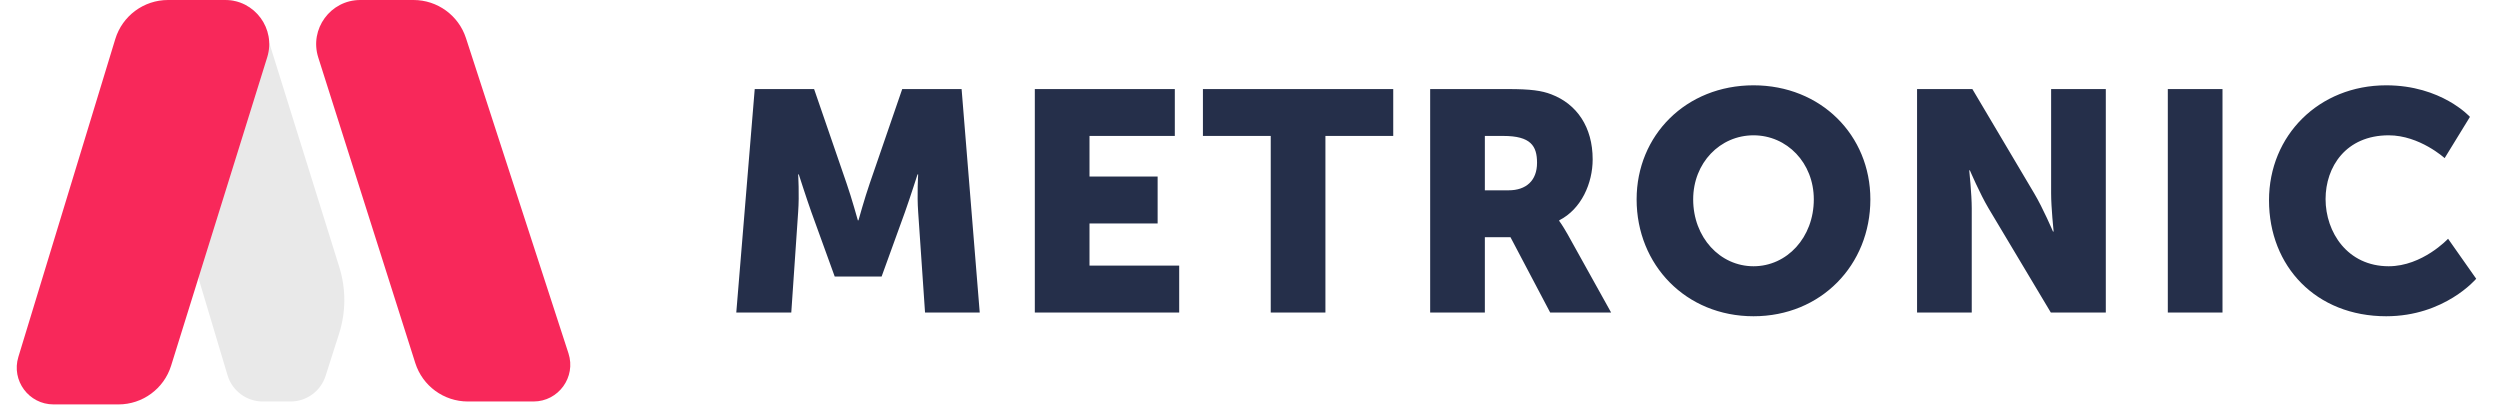
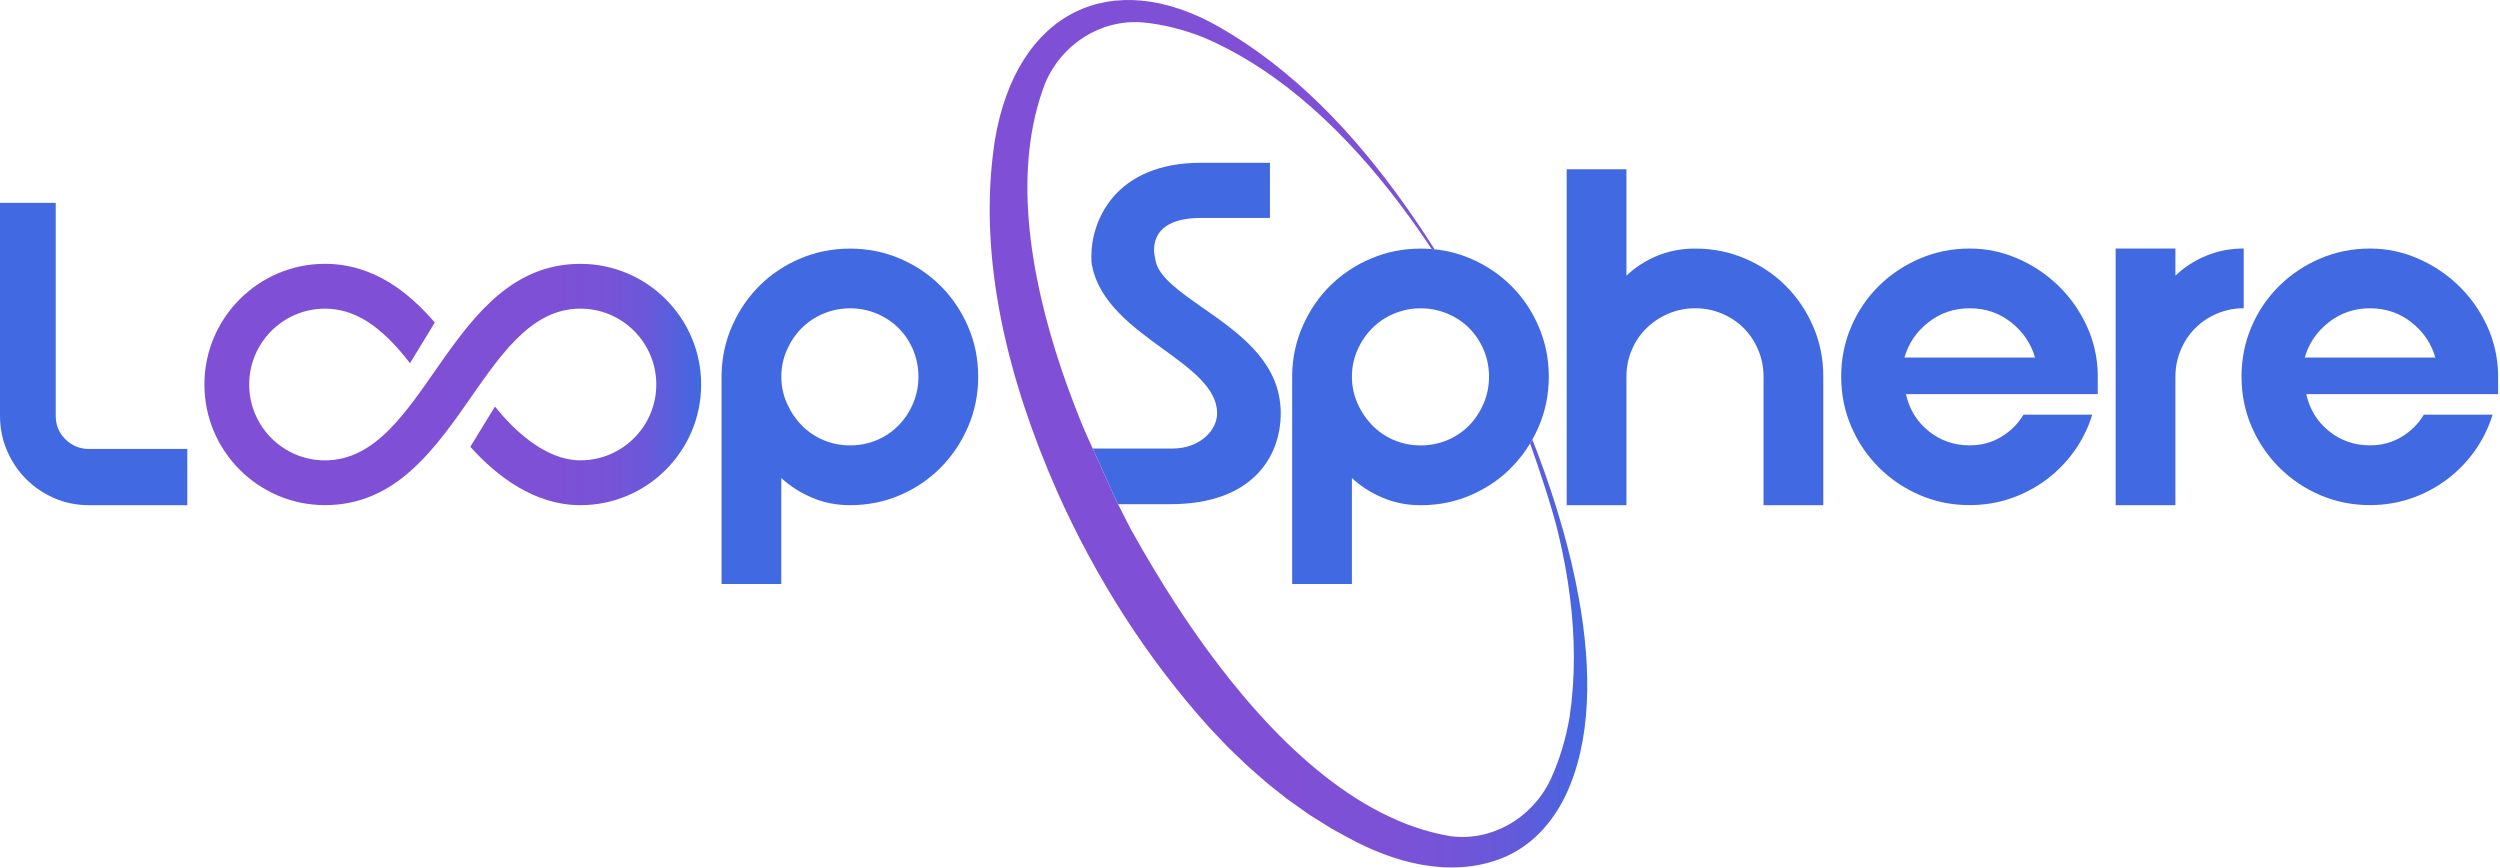
- <svg xmlns="http://www.w3.org/2000/svg" width="136" height="22" viewBox="0 0 136 22" fill="none">
-   <path d="M40.054 17H43.046L43.42 11.526C43.488 10.608 43.42 9.486 43.42 9.486H43.454C43.454 9.486 43.862 10.761 44.134 11.526L45.409 15.045H47.959L49.234 11.526C49.506 10.761 49.914 9.486 49.914 9.486H49.948C49.948 9.486 49.88 10.608 49.948 11.526L50.322 17H53.297L52.311 4.845H49.081L47.313 9.979C47.041 10.761 46.701 11.985 46.701 11.985H46.667C46.667 11.985 46.327 10.761 46.055 9.979L44.287 4.845H41.057L40.054 17ZM56.294 17H64.148V14.45H59.269V12.155H62.975V9.605H59.269V7.395H63.91V4.845H56.294V17ZM69.128 17H72.103V7.395H75.792V4.845H65.439V7.395H69.128V17ZM77.801 17H80.776V12.903H82.17L84.329 17H87.644L85.281 12.75C84.992 12.24 84.822 12.019 84.822 12.019V11.985C86.029 11.373 86.641 9.962 86.641 8.67C86.641 6.902 85.774 5.661 84.397 5.134C83.87 4.93 83.275 4.845 82.034 4.845H77.801V17ZM80.776 10.353V7.395H81.779C83.275 7.395 83.615 7.939 83.615 8.857C83.615 9.826 83.02 10.353 82.068 10.353H80.776ZM89.032 10.846C89.032 14.416 91.719 17.204 95.391 17.204C99.062 17.204 101.748 14.416 101.748 10.846C101.748 7.361 99.062 4.641 95.391 4.641C91.719 4.641 89.032 7.361 89.032 10.846ZM92.109 10.846C92.109 8.857 93.572 7.361 95.391 7.361C97.21 7.361 98.671 8.857 98.671 10.846C98.671 12.92 97.21 14.484 95.391 14.484C93.572 14.484 92.109 12.92 92.109 10.846ZM104.288 17H107.263V11.339C107.263 10.574 107.127 9.265 107.127 9.265H107.161C107.161 9.265 107.705 10.54 108.181 11.339L111.564 17H114.556V4.845H111.581V10.523C111.581 11.288 111.717 12.597 111.717 12.597H111.683C111.683 12.597 111.139 11.322 110.663 10.523L107.297 4.845H104.288V17ZM117.929 17H120.904V4.845H117.929V17ZM123.434 10.897C123.434 14.501 126.001 17.204 129.809 17.204C132.988 17.204 134.705 15.164 134.705 15.164L133.175 12.988C133.175 12.988 131.781 14.484 129.945 14.484C127.701 14.484 126.511 12.631 126.511 10.829C126.511 9.078 127.616 7.361 129.945 7.361C131.628 7.361 132.988 8.602 132.988 8.602L134.365 6.358C134.365 6.358 132.818 4.641 129.809 4.641C126.154 4.641 123.434 7.361 123.434 10.897Z" fill="#252F4A" />
-   <path d="M25.348 2.072L30.925 19.222C31.345 20.514 30.382 21.841 29.023 21.841H25.45C24.143 21.841 22.986 20.994 22.591 19.748L17.313 3.126C16.822 1.579 17.977 0 19.6 0H22.495C23.794 0 24.946 0.837 25.348 2.072Z" fill="#F8285A" />
-   <path d="M18.459 14.534L14.4 1.534C14.115 0.621 13.27 0 12.314 0C11.383 0 10.616 0.729 10.569 1.659L10.086 11.136C10.039 12.048 10.149 12.962 10.411 13.836L12.378 20.414C12.632 21.261 13.411 21.841 14.294 21.841H15.807C16.678 21.841 17.448 21.277 17.713 20.448L18.448 18.144C18.822 16.97 18.826 15.71 18.459 14.534Z" fill="#E9E9E9" />
-   <path d="M9.14 0H12.246C13.864 0 15.018 1.569 14.537 3.114L9.309 19.892C8.918 21.146 7.758 22 6.445 22H2.912C1.568 22 0.607 20.702 0.999 19.417L6.271 2.125C6.656 0.863 7.82 0 9.14 0Z" fill="#F8285A" />
+ <svg xmlns="http://www.w3.org/2000/svg" width="746" height="259" viewBox="0 0 746 259" fill="none">
+   <path d="M209.22 114.744C209.22 134.594 193.07 150.744 173.21 150.744C159.53 150.744 148.3 142.184 140.34 133.324L147.69 121.324C152.94 127.844 162.47 137.364 173.21 137.364C185.68 137.364 195.84 127.214 195.84 114.734C195.84 102.254 185.68 92.094 173.21 92.094C142.78 92.094 136.58 150.734 96.96 150.734C77.14 150.734 60.99 134.584 60.99 114.734C60.99 94.884 77.14 78.724 96.96 78.724C111.71 78.724 122.34 87.624 129.74 96.244L122.34 108.384C113.68 97.114 105.79 92.104 96.96 92.104C84.49 92.104 74.36 102.264 74.36 114.744C74.36 127.224 84.49 137.374 96.96 137.374C127.4 137.374 133.59 78.734 173.21 78.734C193.07 78.734 209.22 94.884 209.22 114.744Z" fill="url(#paint0_linear_202_13)" />
+   <path d="M55.89 150.744H26.52C22.82 150.744 19.38 150.044 16.18 148.644C12.98 147.244 10.19 145.344 7.79 142.954C5.39 140.554 3.49 137.734 2.1 134.484C0.7 131.244 0 127.764 0 124.074V60.544H16.63V124.074C16.63 126.874 17.6 129.224 19.55 131.114C21.5 133.014 23.82 133.964 26.52 133.964H55.89V150.744Z" fill="#4169E1" />
+   <path d="M291.891 112.384C291.891 117.684 290.891 122.644 288.891 127.294C286.891 131.944 284.171 136.014 280.721 139.504C277.271 143.004 273.231 145.744 268.581 147.744C263.941 149.744 258.971 150.744 253.671 150.744C249.571 150.744 245.781 149.994 242.281 148.494C238.781 146.994 235.741 145.044 233.141 142.654V174.274H215.311V111.794C215.411 106.604 216.481 101.704 218.531 97.114C220.581 92.524 223.331 88.524 226.771 85.124C230.221 81.734 234.261 79.054 238.911 77.104C243.561 75.154 248.471 74.184 253.671 74.184C258.871 74.184 263.931 75.184 268.581 77.184C273.231 79.184 277.271 81.904 280.721 85.354C284.171 88.804 286.891 92.844 288.891 97.494C290.891 102.144 291.891 107.104 291.891 112.404V112.384ZM274.061 112.384C274.061 109.584 273.531 106.944 272.491 104.444C271.441 101.944 269.991 99.774 268.141 97.924C266.291 96.074 264.121 94.624 261.621 93.574C259.121 92.524 256.471 92.004 253.681 92.004C250.891 92.004 248.231 92.534 245.741 93.574C243.241 94.624 241.071 96.074 239.221 97.924C237.371 99.774 235.901 101.944 234.801 104.444C233.701 106.944 233.151 109.594 233.151 112.384C233.151 115.174 233.701 117.834 234.801 120.324C235.901 122.824 237.371 125.024 239.221 126.914C241.071 128.814 243.241 130.284 245.741 131.334C248.241 132.384 250.881 132.904 253.681 132.904C256.481 132.904 259.121 132.384 261.621 131.334C264.121 130.284 266.291 128.814 268.141 126.914C269.991 125.014 271.441 122.824 272.491 120.324C273.541 117.824 274.061 115.184 274.061 112.384Z" fill="#4169E1" />
+   <path d="M459.15 97.484C457.16 92.824 454.44 88.784 450.99 85.344C447.54 81.894 443.49 79.174 438.85 77.174C435.44 75.714 431.85 74.774 428.08 74.384H428.06C428.01 74.374 427.97 74.374 427.92 74.374C427.75 74.354 427.59 74.334 427.42 74.324H427.39C427.33 74.324 427.27 74.324 427.2 74.324C426.13 74.224 425.04 74.184 423.94 74.184C418.74 74.184 413.83 75.154 409.19 77.114C407.99 77.614 406.84 78.164 405.71 78.764C405.7 78.764 405.7 78.774 405.7 78.774C405.67 78.784 405.63 78.814 405.59 78.834C405.46 78.894 405.32 78.974 405.19 79.054L405.17 79.074C405.12 79.074 405.07 79.104 405.03 79.154C402.08 80.794 399.42 82.794 397.05 85.124C393.6 88.524 390.85 92.514 388.81 97.114C386.75 101.704 385.68 106.604 385.58 111.794V174.274H403.41V142.664C406.01 145.054 409.05 147.014 412.55 148.504C416.05 150.004 419.85 150.754 423.94 150.754C429.23 150.754 434.21 149.764 438.85 147.754C439.82 147.334 440.76 146.894 441.67 146.394C441.69 146.394 441.72 146.384 441.73 146.364C445.19 144.554 448.28 142.274 450.99 139.514C453.14 137.334 455 134.944 456.58 132.324L457.24 131.184C457.94 129.944 458.58 128.644 459.15 127.304C461.15 122.664 462.16 117.694 462.16 112.404C462.16 107.114 461.15 102.134 459.15 97.494V97.484ZM442.75 120.324C441.69 122.824 440.25 125.024 438.41 126.924C436.56 128.814 434.38 130.294 431.88 131.344C429.38 132.384 426.73 132.914 423.94 132.914C421.15 132.914 418.5 132.384 416 131.344C413.5 130.294 411.33 128.814 409.48 126.924C407.64 125.024 406.16 122.824 405.06 120.324C403.97 117.834 403.41 115.184 403.41 112.394C403.41 109.604 403.97 106.934 405.06 104.454C406.16 101.954 407.64 99.774 409.48 97.924C411.33 96.074 413.5 94.624 416 93.574C418.5 92.534 421.14 92.004 423.94 92.004C426.74 92.004 429.38 92.534 431.88 93.574C434.38 94.624 436.56 96.074 438.41 97.924C440.25 99.774 441.69 101.954 442.75 104.454C443.8 106.934 444.32 109.584 444.32 112.394C444.32 115.204 443.8 117.834 442.75 120.324Z" fill="#4169E1" />
+   <path d="M541.07 97.474C539.08 92.824 536.35 88.784 532.91 85.334C529.46 81.884 525.41 79.164 520.77 77.174C516.13 75.184 511.15 74.174 505.86 74.174C501.76 74.174 497.97 74.904 494.47 76.354C490.97 77.804 487.93 79.774 485.33 82.274V50.504H467.5V150.744H485.33V112.384C485.33 109.574 485.85 106.934 486.91 104.444C487.96 101.944 489.43 99.764 491.33 97.914C493.23 96.064 495.42 94.614 497.92 93.564C500.42 92.514 503.07 91.984 505.86 91.984C508.65 91.984 511.3 92.514 513.8 93.564C516.3 94.614 518.47 96.064 520.33 97.914C522.18 99.764 523.62 101.944 524.66 104.444C525.72 106.934 526.24 109.574 526.24 112.384V150.744H544.07V112.384C544.07 107.094 543.07 102.114 541.08 97.474H541.07Z" fill="#4169E1" />
+   <path d="M625.98 111.784C625.88 106.584 624.75 101.684 622.61 97.094C620.46 92.504 617.61 88.514 614.06 85.114C610.51 81.714 606.48 79.044 601.93 77.094C597.37 75.134 592.66 74.164 587.77 74.164C582.46 74.164 577.5 75.174 572.86 77.164C568.22 79.154 564.14 81.884 560.65 85.324C557.15 88.774 554.41 92.814 552.41 97.464C550.4 102.104 549.41 107.084 549.41 112.374C549.41 117.664 550.41 122.634 552.41 127.274C554.4 131.924 557.15 135.994 560.65 139.484C564.15 142.984 568.22 145.724 572.86 147.724C577.5 149.734 582.46 150.724 587.77 150.724C592.05 150.724 596.16 150.044 600.06 148.704C603.95 147.354 607.5 145.474 610.7 143.074C613.89 140.684 616.66 137.824 619.01 134.544C621.35 131.244 623.13 127.644 624.33 123.744H603.8C602.2 126.444 600 128.644 597.2 130.344C594.4 132.044 591.25 132.894 587.77 132.894C583.07 132.894 578.98 131.464 575.48 128.624C571.98 125.784 569.73 122.114 568.73 117.604H625.97V111.764L625.98 111.784ZM568.29 106.684C569.48 102.484 571.86 98.984 575.41 96.194C578.96 93.394 583.07 91.994 587.77 91.994C592.47 91.994 596.57 93.394 600.13 96.194C603.66 98.994 606.04 102.484 607.25 106.684H568.29Z" fill="#4169E1" />
+   <path d="M658.281 76.344C654.781 77.794 651.741 79.764 649.141 82.264V74.164H631.311V150.744H649.141V112.384C649.141 109.574 649.671 106.934 650.721 104.444C651.771 101.944 653.21 99.764 655.07 97.914C656.92 96.064 659.081 94.614 661.581 93.564C664.081 92.514 666.731 91.984 669.521 91.984V74.154C665.521 74.154 661.771 74.884 658.281 76.334V76.344Z" fill="#4169E1" />
+   <path d="M745.441 111.784C745.331 106.584 744.211 101.684 742.071 97.094C739.921 92.504 737.071 88.514 733.521 85.114C729.971 81.714 725.921 79.044 721.381 77.094C716.841 75.134 712.121 74.164 707.221 74.164C701.931 74.164 696.961 75.174 692.311 77.164C687.671 79.154 683.601 81.884 680.111 85.324C676.611 88.774 673.871 92.814 671.861 97.464C669.871 102.104 668.871 107.084 668.871 112.374C668.871 117.664 669.871 122.634 671.861 127.274C673.871 131.924 676.611 135.994 680.111 139.484C683.611 142.984 687.671 145.724 692.311 147.724C696.961 149.734 701.931 150.724 707.221 150.724C711.521 150.724 715.621 150.044 719.511 148.704C723.411 147.354 726.961 145.474 730.151 143.074C733.351 140.684 736.121 137.824 738.471 134.544C740.811 131.244 742.581 127.644 743.791 123.744H723.261C721.661 126.444 719.461 128.644 716.661 130.344C713.861 132.044 710.711 132.894 707.221 132.894C702.531 132.894 698.431 131.464 694.941 128.624C691.431 125.784 689.191 122.114 688.191 117.604H745.431V111.764L745.441 111.784ZM687.741 106.684C688.951 102.484 691.311 98.984 694.861 96.194C698.411 93.394 702.531 91.994 707.221 91.994C711.911 91.994 716.041 93.394 719.581 96.194C723.131 98.994 725.501 102.484 726.701 106.684H687.741Z" fill="#4169E1" />
+   <path d="M382.17 123.314C382.17 136.434 373.54 150.444 349.3 150.444H333.59L326.23 134.214L326.06 133.844H349.86C358.09 133.844 363.19 128.374 363.19 123.314C363.19 115.834 355.33 110.134 347.01 104.104C338.1 97.634 327.99 90.304 325.85 79.194C325.66 78.414 325.66 77.484 325.66 76.404C325.66 66.064 332.56 48.574 358.4 48.574H378.95V65.034H358.4C352 65.034 344.37 66.714 344.37 74.724C344.37 75.544 344.57 76.554 344.81 77.724L344.89 78.124C346.01 82.844 352.32 87.254 359.01 91.924C369.17 99.024 380.69 107.074 382.02 120.544C382.17 121.514 382.17 122.424 382.17 123.314Z" fill="#4169E1" />
+   <path d="M333.591 150.444H333.631C334.551 152.304 335.471 154.124 336.391 155.894C336.741 156.574 337.081 157.234 337.431 157.904C339.671 161.954 342.111 166.184 344.731 170.494C346.531 173.494 348.431 176.544 350.411 179.604C353.391 184.204 356.541 188.834 359.871 193.404C379.231 220.044 404.361 244.774 432.761 249.504C444.941 251.154 456.991 244.354 462.601 232.794C465.341 226.904 467.281 220.424 468.391 213.814C470.101 202.174 469.981 190.274 468.511 178.414C467.721 171.984 466.521 165.574 465.001 159.214C463.191 151.574 459.201 139.724 456.581 132.314L457.241 131.174C457.241 131.174 458.631 134.714 458.641 134.744C461.431 142.114 464.021 149.774 466.231 157.554C468.191 164.464 469.861 171.464 471.111 178.414C475.031 200.064 474.901 221.184 467.111 237.494C462.971 246.014 456.521 252.854 447.861 256.214C432.551 262.064 415.761 257.434 401.861 249.734L397.281 247.224C395.691 246.224 392.181 244.064 390.621 243.054C389.361 242.184 385.451 239.364 384.201 238.504L380.071 235.254C377.771 233.494 374.301 230.284 372.101 228.404C370.821 227.124 367.661 224.194 366.401 222.924C365.281 221.784 362.111 218.374 360.961 217.204C342.221 196.444 326.831 172.274 315.321 146.374C301.191 114.244 291.331 77.214 296.901 41.664C303.361 3.454 331.621 -10.276 363.791 8.034C386.081 20.814 404.041 39.824 419.181 61.134C422.181 65.344 425.071 69.654 427.851 74.034C427.931 74.144 428.001 74.264 428.081 74.384H428.061C428.011 74.374 427.971 74.374 427.921 74.374C427.751 74.354 427.591 74.334 427.421 74.324H427.391C427.331 74.324 427.271 74.324 427.201 74.324C424.351 70.014 421.361 65.754 418.241 61.594C402.171 40.174 382.591 21.254 359.301 11.234C353.321 8.834 347.031 7.234 340.821 6.674C328.491 5.744 316.781 13.114 311.851 24.894C302.131 50.184 307.071 81.464 316.751 110.244C318.541 115.534 320.501 120.744 322.541 125.814C323.741 128.794 324.801 130.984 326.061 133.854" fill="url(#paint1_linear_202_13)" />
+   <defs>
+     <linearGradient id="paint0_linear_202_13" x1="60.99" y1="114.734" x2="209.22" y2="114.734" gradientUnits="userSpaceOnUse">
+       <stop offset="0.43" stop-color="#7F50D6" />
+       <stop offset="0.71" stop-color="#7D50D6" />
+       <stop offset="0.82" stop-color="#7653D7" />
+       <stop offset="0.89" stop-color="#6A58D9" />
+       <stop offset="0.94" stop-color="#595FDC" />
+       <stop offset="0.99" stop-color="#4467E0" />
+       <stop offset="1" stop-color="#4169E1" />
+     </linearGradient>
+     <linearGradient id="paint1_linear_202_13" x1="295.321" y1="129.424" x2="473.641" y2="129.424" gradientUnits="userSpaceOnUse">
+       <stop offset="0.5" stop-color="#7F50D6" />
+       <stop offset="0.67" stop-color="#7C51D6" />
+       <stop offset="0.78" stop-color="#7354D8" />
+       <stop offset="0.87" stop-color="#645ADA" />
+       <stop offset="0.96" stop-color="#4F62DE" />
+       <stop offset="1" stop-color="#4169E1" />
+     </linearGradient>
+   </defs>
</svg>
